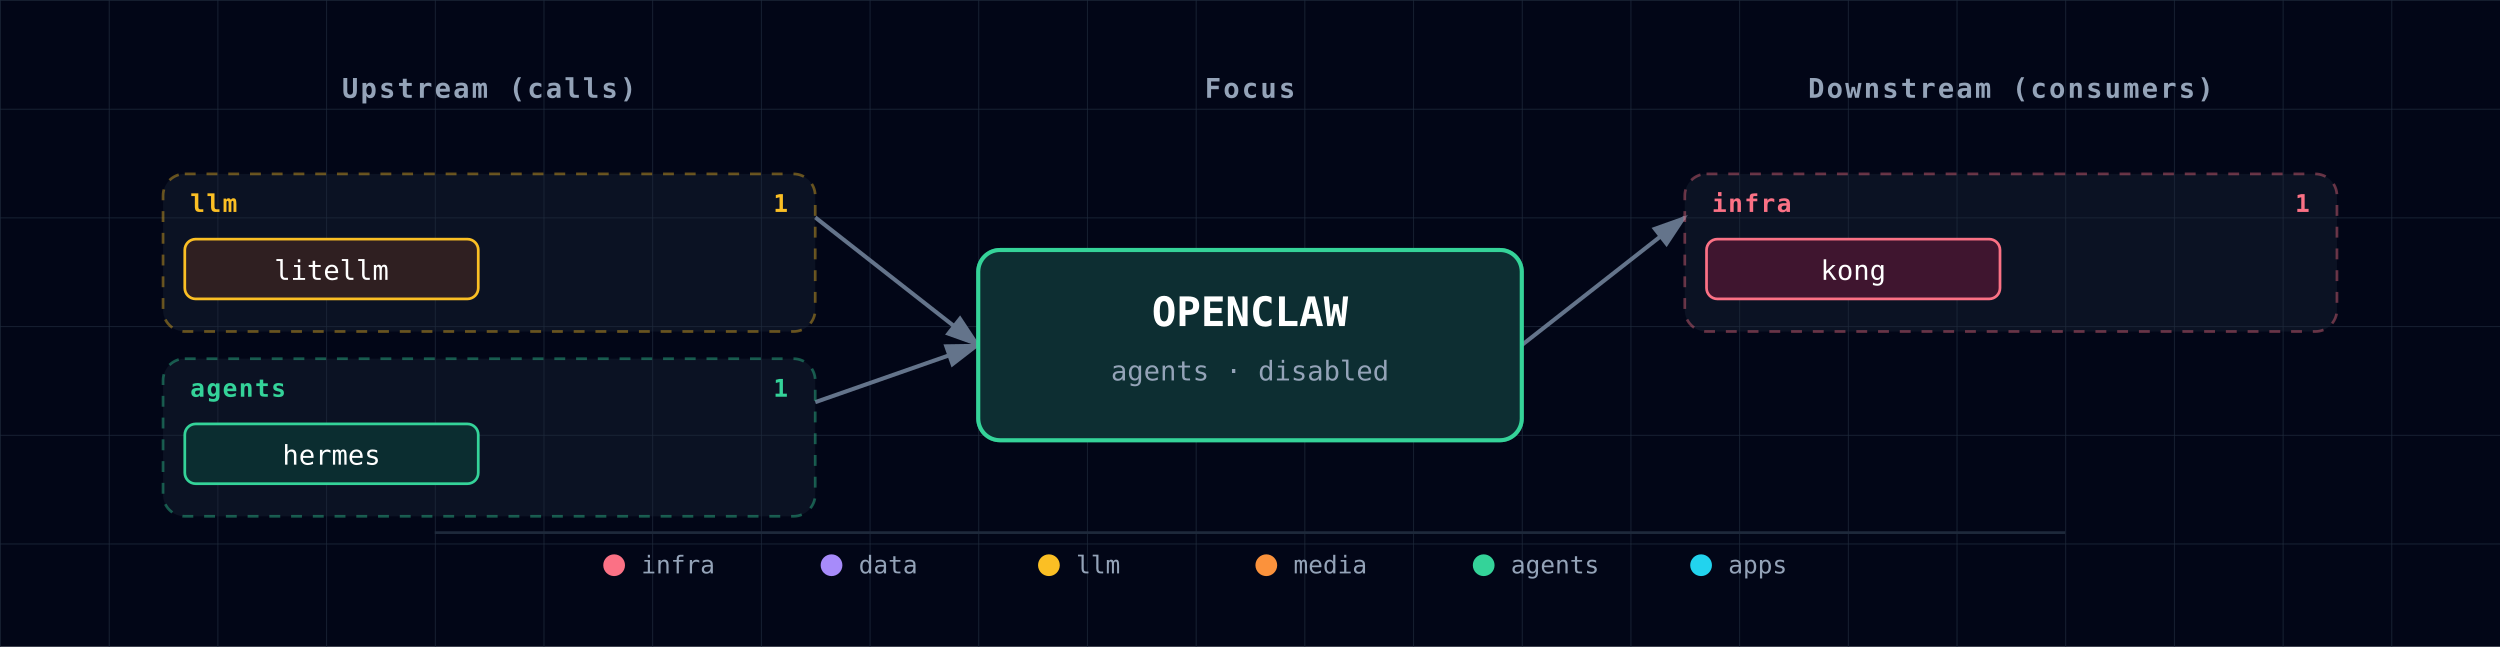
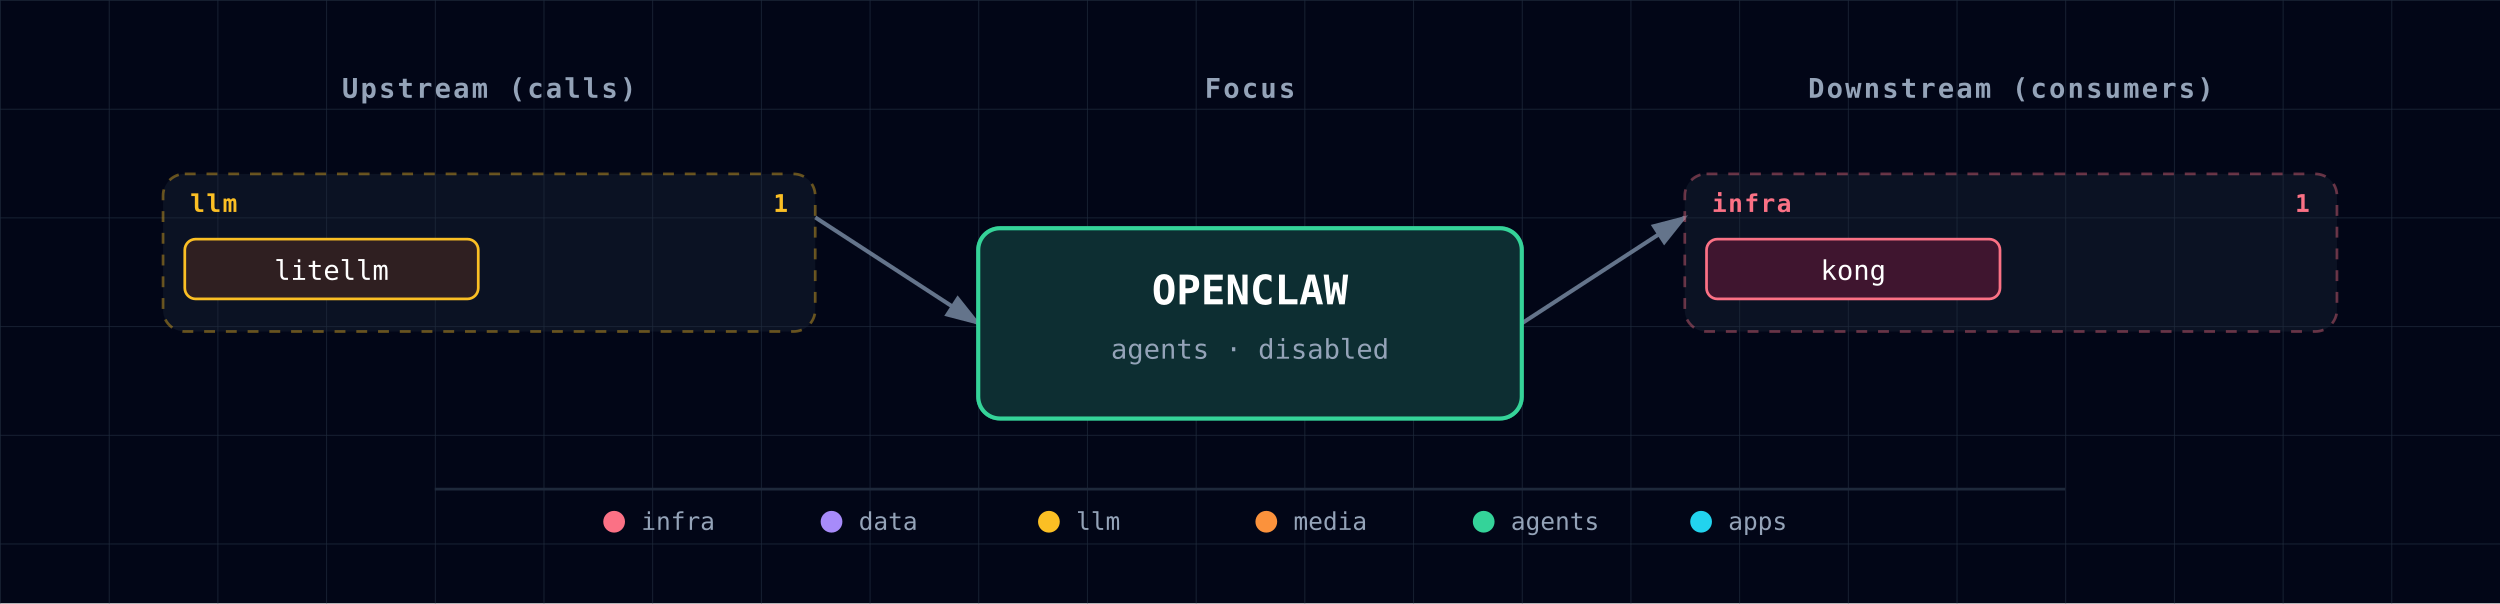
- <svg xmlns="http://www.w3.org/2000/svg" viewBox="0 0 920 238" font-family="'JetBrains Mono', 'Fira Code', Menlo, Consolas, monospace">
+ <svg xmlns="http://www.w3.org/2000/svg" viewBox="0 0 920 222" font-family="'JetBrains Mono', 'Fira Code', Menlo, Consolas, monospace">
  <defs>
    <pattern id="grid" width="40" height="40" patternUnits="userSpaceOnUse">
      <path d="M 40 0 L 0 0 0 40" fill="none" stroke="#1e293b" stroke-width="0.5" />
    </pattern>
    <marker id="arrowhead" markerWidth="9" markerHeight="6" refX="8" refY="3" orient="auto">
      <polygon points="0 0, 9 3, 0 6" fill="#64748b" />
    </marker>
    <filter id="focus-glow" x="-50%" y="-50%" width="200%" height="200%">
      <feGaussianBlur in="SourceAlpha" stdDeviation="6" />
      <feFlood flood-color="#34d399" flood-opacity="0.6" />
      <feComposite in2="SourceAlpha" operator="in" />
      <feMerge>
        <feMergeNode />
        <feMergeNode in="SourceGraphic" />
      </feMerge>
    </filter>
  </defs>
-   <rect width="920" height="238" fill="#020617" />
-   <rect width="920" height="238" fill="url(#grid)" />
+   <rect width="920" height="222" fill="#020617" />
+   <rect width="920" height="222" fill="url(#grid)" />
  <text x="180" y="36" fill="#94a3b8" font-size="10" font-weight="600" text-anchor="middle" letter-spacing="0.08em">Upstream (calls)</text>
  <text x="460" y="36" fill="#94a3b8" font-size="10" font-weight="600" text-anchor="middle" letter-spacing="0.08em">Focus</text>
  <text x="740" y="36" fill="#94a3b8" font-size="10" font-weight="600" text-anchor="middle" letter-spacing="0.08em">Downstream (consumers)</text>
-   <line x1="300" y1="80" x2="360" y2="127" stroke="#64748b" stroke-width="1.5" marker-end="url(#arrowhead)" />
-   <line x1="300" y1="148" x2="360" y2="127" stroke="#64748b" stroke-width="1.5" marker-end="url(#arrowhead)" />
-   <line x1="560" y1="127" x2="620" y2="80" stroke="#64748b" stroke-width="1.5" marker-end="url(#arrowhead)" />
+   <line x1="300" y1="80" x2="360" y2="119" stroke="#64748b" stroke-width="1.5" marker-end="url(#arrowhead)" />
+   <line x1="560" y1="119" x2="620" y2="80" stroke="#64748b" stroke-width="1.5" marker-end="url(#arrowhead)" />
  <g>
    <g class="cluster">
      <rect x="60" y="64" width="240" height="58" rx="8" fill="rgba(30,41,59,0.35)" stroke="#fbbf24" stroke-width="1" stroke-dasharray="4,4" stroke-opacity="0.4" />
      <text x="70" y="78" fill="#fbbf24" font-size="9" font-weight="700" text-anchor="start" style="letter-spacing:0.06em;text-transform:uppercase;">llm</text>
      <text x="290" y="78" fill="#fbbf24" font-size="9" font-weight="600" text-anchor="end">1</text>
    </g>
    <g>
      <rect x="68" y="88" width="108" height="22" rx="4" fill="#0f172a" />
      <rect x="68" y="88" width="108" height="22" rx="4" fill="rgba(120, 53, 15, 0.3)" stroke="#fbbf24" stroke-width="1" />
      <text x="122" y="103" fill="white" font-size="10" text-anchor="middle">litellm</text>
-     </g>
-     <g class="cluster">
-       <rect x="60" y="132" width="240" height="58" rx="8" fill="rgba(30,41,59,0.35)" stroke="#34d399" stroke-width="1" stroke-dasharray="4,4" stroke-opacity="0.4" />
-       <text x="70" y="146" fill="#34d399" font-size="9" font-weight="700" text-anchor="start" style="letter-spacing:0.06em;text-transform:uppercase;">agents</text>
-       <text x="290" y="146" fill="#34d399" font-size="9" font-weight="600" text-anchor="end">1</text>
-     </g>
-     <g>
-       <rect x="68" y="156" width="108" height="22" rx="4" fill="#0f172a" />
-       <rect x="68" y="156" width="108" height="22" rx="4" fill="rgba(6, 78, 59, 0.4)" stroke="#34d399" stroke-width="1" />
-       <text x="122" y="171" fill="white" font-size="10" text-anchor="middle">hermes</text>
    </g>
  </g>
  <g>
    <g class="cluster">
      <rect x="620" y="64" width="240" height="58" rx="8" fill="rgba(30,41,59,0.35)" stroke="#fb7185" stroke-width="1" stroke-dasharray="4,4" stroke-opacity="0.4" />
      <text x="630" y="78" fill="#fb7185" font-size="9" font-weight="700" text-anchor="start" style="letter-spacing:0.06em;text-transform:uppercase;">infra</text>
      <text x="850" y="78" fill="#fb7185" font-size="9" font-weight="600" text-anchor="end">1</text>
    </g>
    <g>
      <rect x="628" y="88" width="108" height="22" rx="4" fill="#0f172a" />
      <rect x="628" y="88" width="108" height="22" rx="4" fill="rgba(136, 19, 55, 0.4)" stroke="#fb7185" stroke-width="1" />
      <text x="682" y="103" fill="white" font-size="10" text-anchor="middle">kong</text>
    </g>
  </g>
  <g class="focus" filter="url(#focus-glow)">
-     <rect x="360" y="92" width="200" height="70" rx="8" fill="#0f172a" />
-     <rect x="360" y="92" width="200" height="70" rx="8" fill="rgba(6, 78, 59, 0.4)" stroke="#34d399" stroke-width="1.5" />
-     <text x="460" y="120" fill="white" font-size="15" font-weight="700" text-anchor="middle">OPENCLAW</text>
-     <text x="460" y="140" fill="#94a3b8" font-size="10" text-anchor="middle">agents · disabled</text>
+     <rect x="360" y="84" width="200" height="70" rx="8" fill="#0f172a" />
+     <rect x="360" y="84" width="200" height="70" rx="8" fill="rgba(6, 78, 59, 0.4)" stroke="#34d399" stroke-width="1.5" />
+     <text x="460" y="112" fill="white" font-size="15" font-weight="700" text-anchor="middle">OPENCLAW</text>
+     <text x="460" y="132" fill="#94a3b8" font-size="10" text-anchor="middle">agents · disabled</text>
  </g>
  <g class="legend">
-     <line x1="160" y1="196" x2="760" y2="196" stroke="#1e293b" stroke-width="1" />
-     <circle cx="226" cy="208" r="4" fill="#fb7185" />
-     <text x="236" y="211" fill="#94a3b8" font-size="9" font-weight="400" text-anchor="start">infra</text>
-     <circle cx="306" cy="208" r="4" fill="#a78bfa" />
-     <text x="316" y="211" fill="#94a3b8" font-size="9" font-weight="400" text-anchor="start">data</text>
-     <circle cx="386" cy="208" r="4" fill="#fbbf24" />
-     <text x="396" y="211" fill="#94a3b8" font-size="9" font-weight="400" text-anchor="start">llm</text>
-     <circle cx="466" cy="208" r="4" fill="#fb923c" />
-     <text x="476" y="211" fill="#94a3b8" font-size="9" font-weight="400" text-anchor="start">media</text>
-     <circle cx="546" cy="208" r="4" fill="#34d399" />
-     <text x="556" y="211" fill="#94a3b8" font-size="9" font-weight="400" text-anchor="start">agents</text>
-     <circle cx="626" cy="208" r="4" fill="#22d3ee" />
-     <text x="636" y="211" fill="#94a3b8" font-size="9" font-weight="400" text-anchor="start">apps</text>
+     <line x1="160" y1="180" x2="760" y2="180" stroke="#1e293b" stroke-width="1" />
+     <circle cx="226" cy="192" r="4" fill="#fb7185" />
+     <text x="236" y="195" fill="#94a3b8" font-size="9" font-weight="400" text-anchor="start">infra</text>
+     <circle cx="306" cy="192" r="4" fill="#a78bfa" />
+     <text x="316" y="195" fill="#94a3b8" font-size="9" font-weight="400" text-anchor="start">data</text>
+     <circle cx="386" cy="192" r="4" fill="#fbbf24" />
+     <text x="396" y="195" fill="#94a3b8" font-size="9" font-weight="400" text-anchor="start">llm</text>
+     <circle cx="466" cy="192" r="4" fill="#fb923c" />
+     <text x="476" y="195" fill="#94a3b8" font-size="9" font-weight="400" text-anchor="start">media</text>
+     <circle cx="546" cy="192" r="4" fill="#34d399" />
+     <text x="556" y="195" fill="#94a3b8" font-size="9" font-weight="400" text-anchor="start">agents</text>
+     <circle cx="626" cy="192" r="4" fill="#22d3ee" />
+     <text x="636" y="195" fill="#94a3b8" font-size="9" font-weight="400" text-anchor="start">apps</text>
  </g>
</svg>
